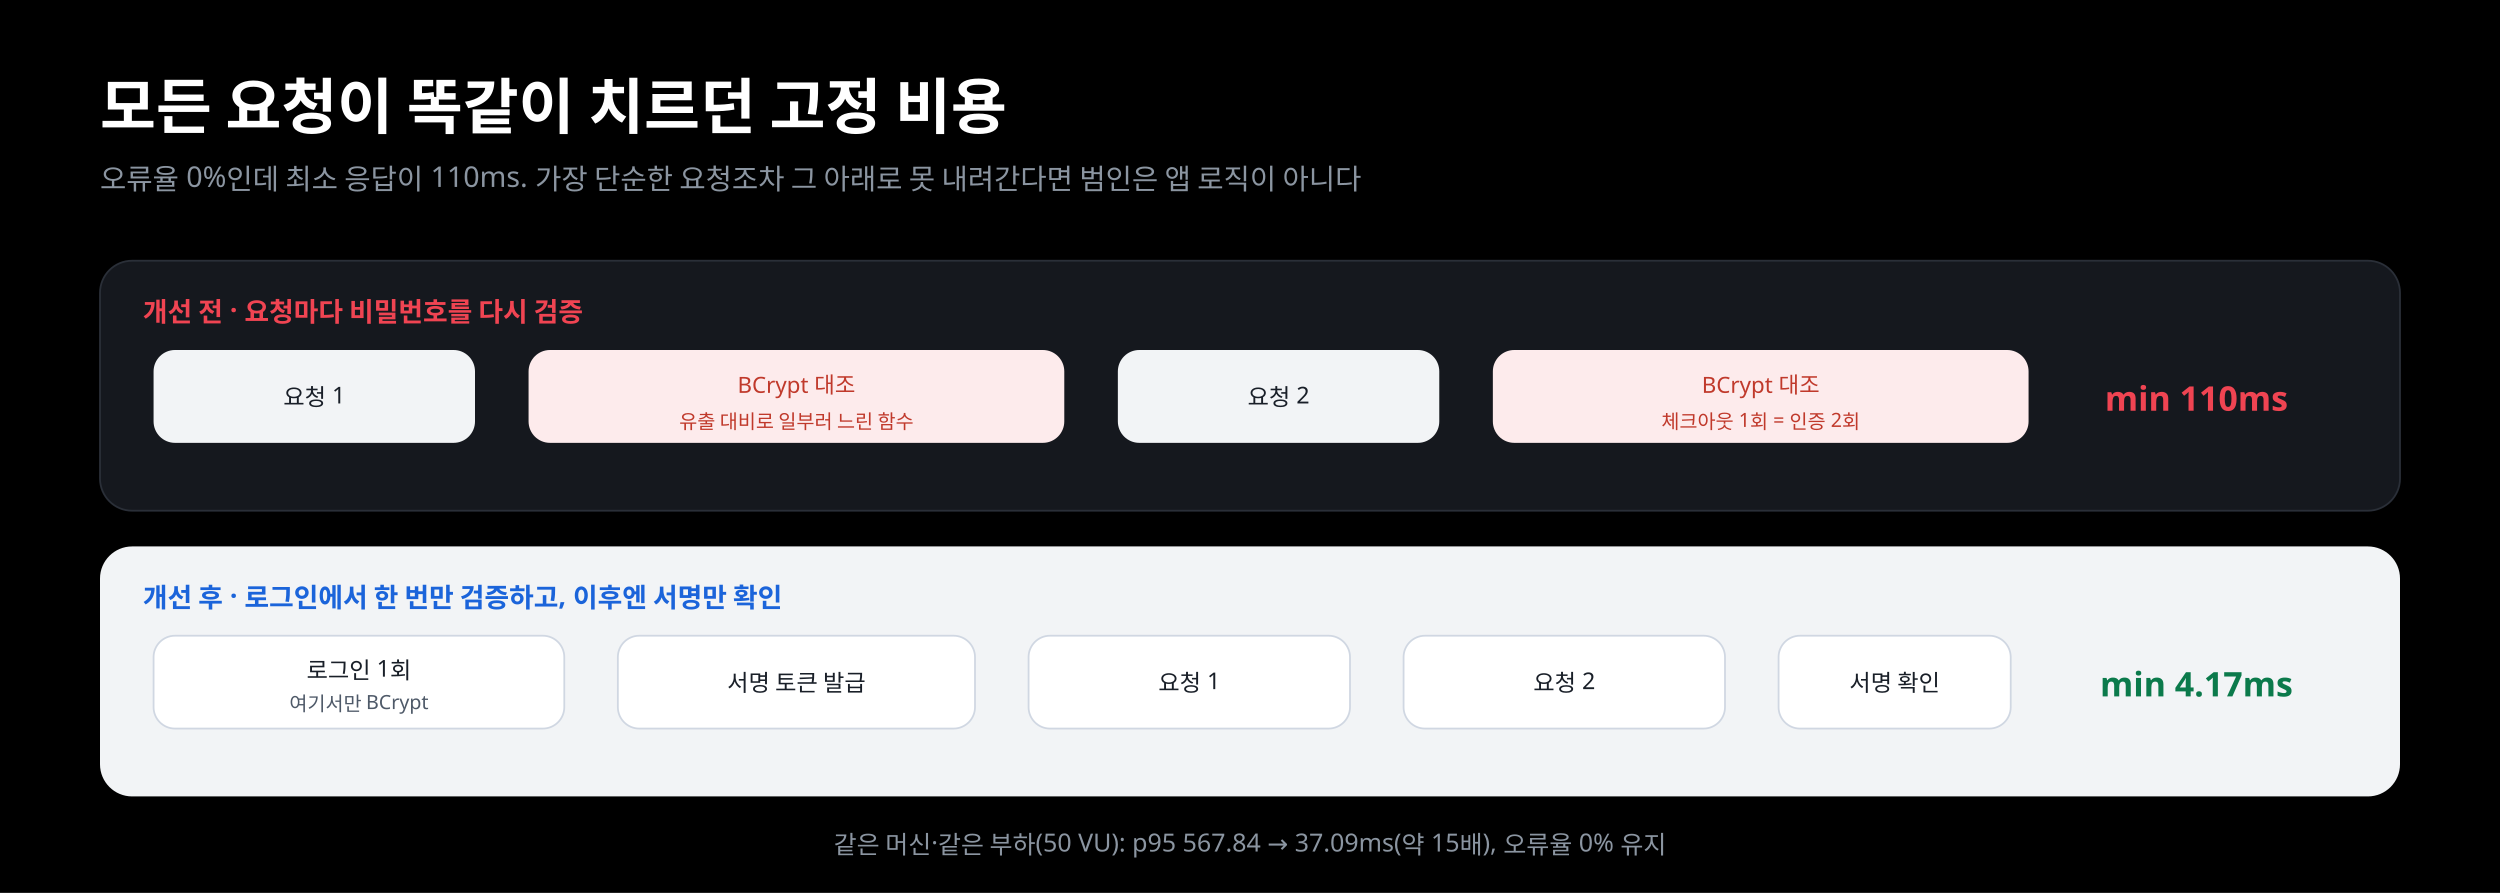
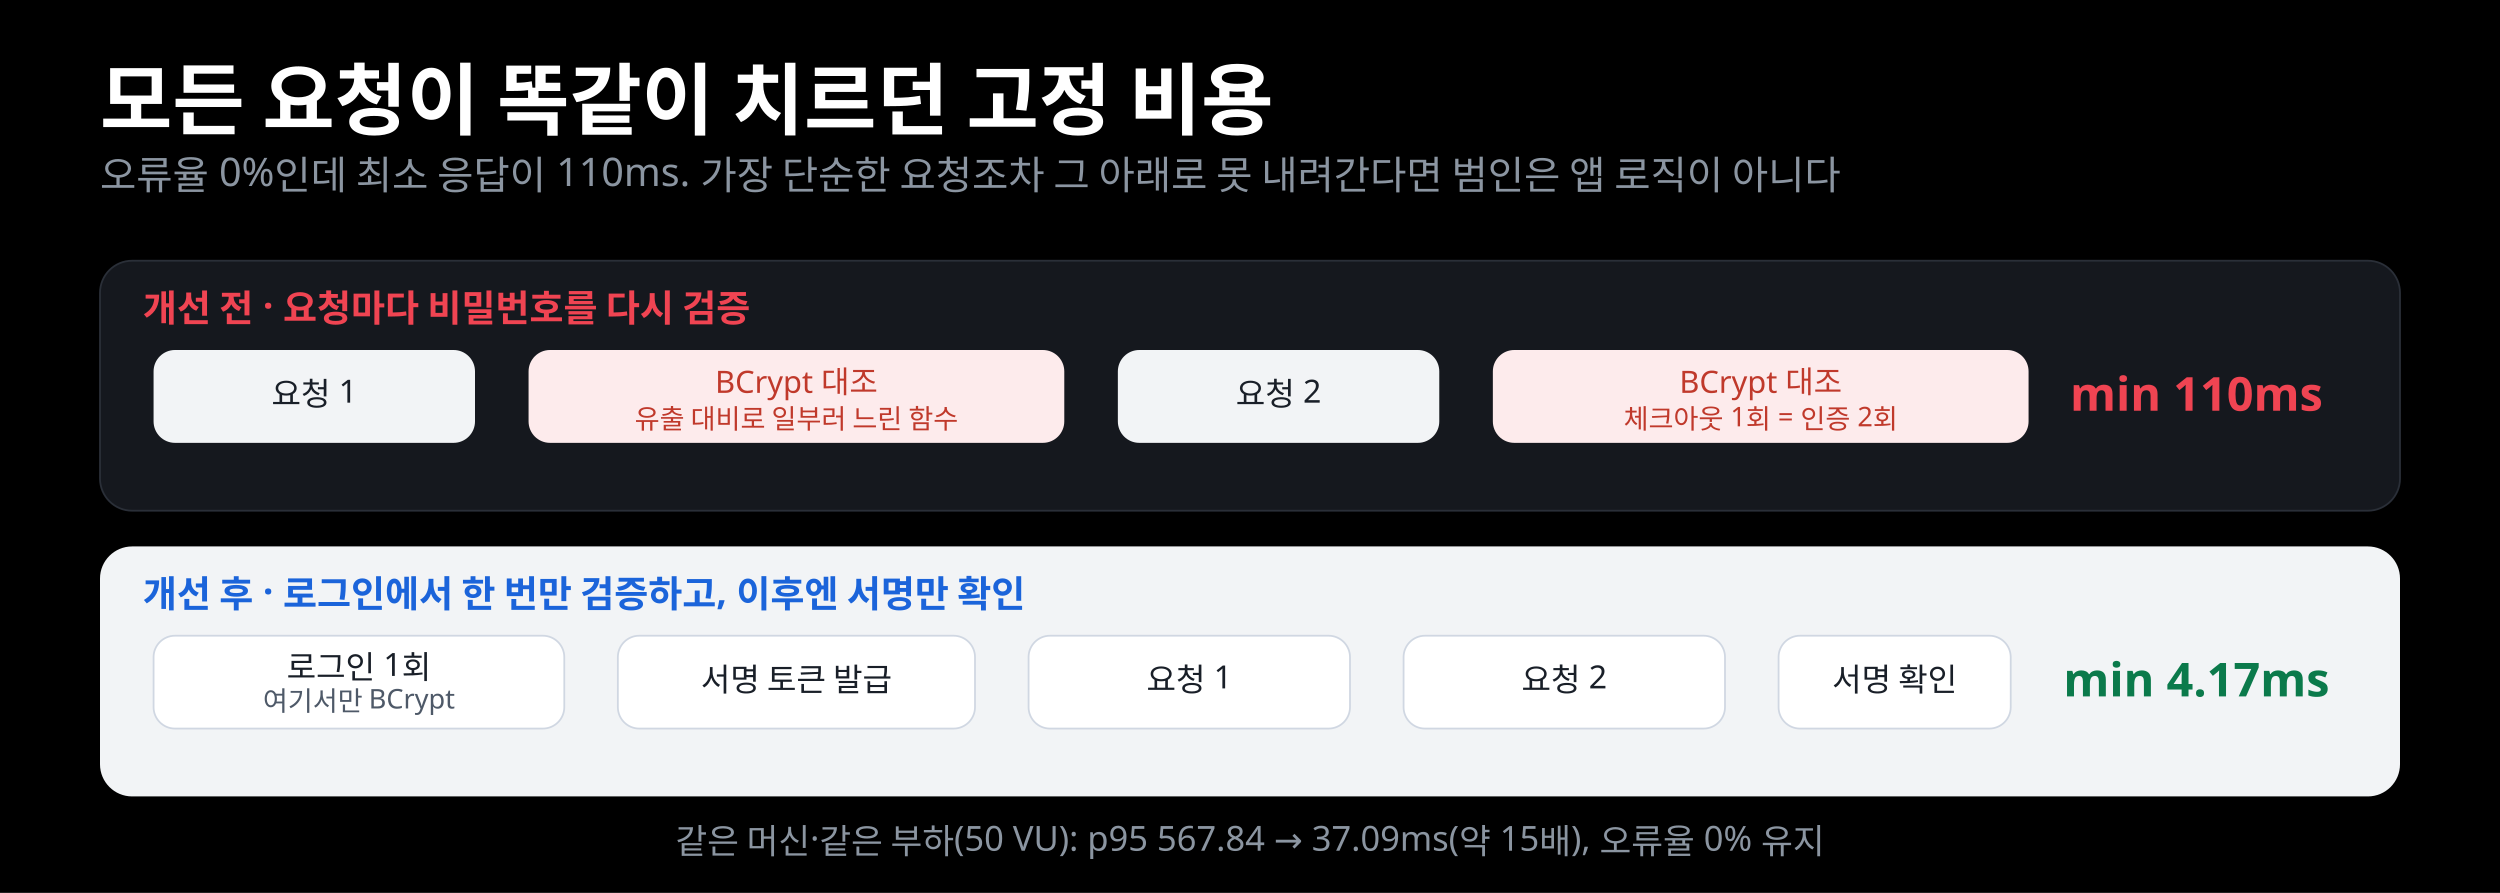
<svg xmlns="http://www.w3.org/2000/svg" width="1400" height="500" viewBox="0 0 1400 500" font-family="Pretendard, 'Apple SD Gothic Neo', sans-serif">
  <defs>
    <marker id="au" viewBox="0 0 10 10" refX="9" refY="5" markerWidth="7" markerHeight="7" orient="auto-start-reverse">
      <path d="M 0 1 L 9 5 L 0 9 z" fill="#9CA3AB" />
    </marker>
    <marker id="aur" viewBox="0 0 10 10" refX="9" refY="5" markerWidth="7" markerHeight="7" orient="auto-start-reverse">
      <path d="M 0 1 L 9 5 L 0 9 z" fill="#F04452" />
    </marker>
  </defs>
  <rect width="1400" height="500" fill="#000000" />
-   <text x="56" y="72" font-size="34" font-weight="800" fill="#FFFFFF">모든 요청이 똑같이 치르던 고정 비용</text>
-   <text x="56" y="106" font-size="16" fill="#8B95A1">오류율 0%인데 최소 응답이 110ms. 가장 단순한 요청조차 그 아래로 못 내려간다면 범인은 앱 로직이 아니다</text>
+   <text x="56" y="72" font-size="44" font-weight="800" fill="#FFFFFF">모든 요청이 똑같이 치르던 고정 비용</text>
+   <text x="56" y="106" font-size="22.08" fill="#8B95A1">오류율 0%인데 최소 응답이 110ms. 가장 단순한 요청조차 그 아래로 못 내려간다면 범인은 앱 로직이 아니다</text>
  <rect x="56" y="146" width="1288" height="140" rx="18" fill="#15181E" stroke="#2A2F38" />
-   <text x="80" y="180" font-size="15" font-weight="700" fill="#F04452">개선 전 · 요청마다 비밀번호를 다시 검증</text>
-   <g text-anchor="middle" font-size="13" fill="#191F28">
+   <text x="80" y="180" font-size="20.7" font-weight="700" fill="#F04452">개선 전 · 요청마다 비밀번호를 다시 검증</text>
+   <g text-anchor="middle" font-size="17.94" fill="#191F28">
    <rect x="86" y="196" width="180" height="52" rx="12" fill="#F2F4F6" />
    <text x="176" y="227">요청 1</text>
    <rect x="296" y="196" width="300" height="52" rx="12" fill="#FDEBEC" />
-     <text x="446" y="220" font-size="12.5" fill="#C0392B">BCrypt 대조</text>
-     <text x="446" y="240" font-size="11" fill="#C0392B">유출 대비로 일부러 느린 함수</text>
+     <text x="446" y="220" font-size="17.25" fill="#C0392B">BCrypt 대조</text>
+     <text x="446" y="240" font-size="15.18" fill="#C0392B">유출 대비로 일부러 느린 함수</text>
    <rect x="626" y="196" width="180" height="52" rx="12" fill="#F2F4F6" />
    <text x="716" y="227">요청 2</text>
    <rect x="836" y="196" width="300" height="52" rx="12" fill="#FDEBEC" />
-     <text x="986" y="220" font-size="12.5" fill="#C0392B">BCrypt 대조</text>
-     <text x="986" y="240" font-size="11" fill="#C0392B">체크아웃 1회 = 인증 2회</text>
+     <text x="986" y="220" font-size="17.25" fill="#C0392B">BCrypt 대조</text>
+     <text x="986" y="240" font-size="15.18" fill="#C0392B">체크아웃 1회 = 인증 2회</text>
  </g>
-   <text x="1230" y="230" font-size="19" font-weight="800" fill="#F04452" text-anchor="middle">min 110ms</text>
+   <text x="1230" y="230" font-size="26.22" font-weight="800" fill="#F04452" text-anchor="middle">min 110ms</text>
  <rect x="56" y="306" width="1288" height="140" rx="18" fill="#F2F4F6" />
-   <text x="80" y="340" font-size="15" font-weight="700" fill="#1B64DA">개선 후 · 로그인에서 한 번만 검증하고, 이후엔 서명만 확인</text>
-   <g text-anchor="middle" font-size="13" fill="#191F28">
+   <text x="80" y="340" font-size="20.7" font-weight="700" fill="#1B64DA">개선 후 · 로그인에서 한 번만 검증하고, 이후엔 서명만 확인</text>
+   <g text-anchor="middle" font-size="17.94" fill="#191F28">
    <rect x="86" y="356" width="230" height="52" rx="12" fill="#FFFFFF" stroke="#D0D7E2" />
    <text x="201" y="380">로그인 1회</text>
-     <text x="201" y="398" font-size="11" fill="#4E5968">여기서만 BCrypt</text>
+     <text x="201" y="398" font-size="15.18" fill="#4E5968">여기서만 BCrypt</text>
    <rect x="346" y="356" width="200" height="52" rx="12" fill="#FFFFFF" stroke="#D0D7E2" />
    <text x="446" y="387">서명 토큰 발급</text>
    <rect x="576" y="356" width="180" height="52" rx="12" fill="#FFFFFF" stroke="#D0D7E2" />
    <text x="666" y="387">요청 1</text>
    <rect x="786" y="356" width="180" height="52" rx="12" fill="#FFFFFF" stroke="#D0D7E2" />
    <text x="876" y="387">요청 2</text>
    <rect x="996" y="356" width="130" height="52" rx="12" fill="#FFFFFF" stroke="#D0D7E2" />
    <text x="1061" y="387">서명 확인</text>
  </g>
-   <text x="1230" y="390" font-size="19" font-weight="800" fill="#0B7A4B" text-anchor="middle">min 4.17ms</text>
-   <text x="700" y="478" font-size="14" fill="#8B95A1" text-anchor="middle">같은 머신·같은 부하(50 VU): p95 567.84 → 37.09ms(약 15배), 오류율 0% 유지</text>
+   <text x="1230" y="390" font-size="26.22" font-weight="800" fill="#0B7A4B" text-anchor="middle">min 4.17ms</text>
+   <text x="700" y="478" font-size="19.32" fill="#8B95A1" text-anchor="middle">같은 머신·같은 부하(50 VU): p95 567.84 → 37.09ms(약 15배), 오류율 0% 유지</text>
</svg>
